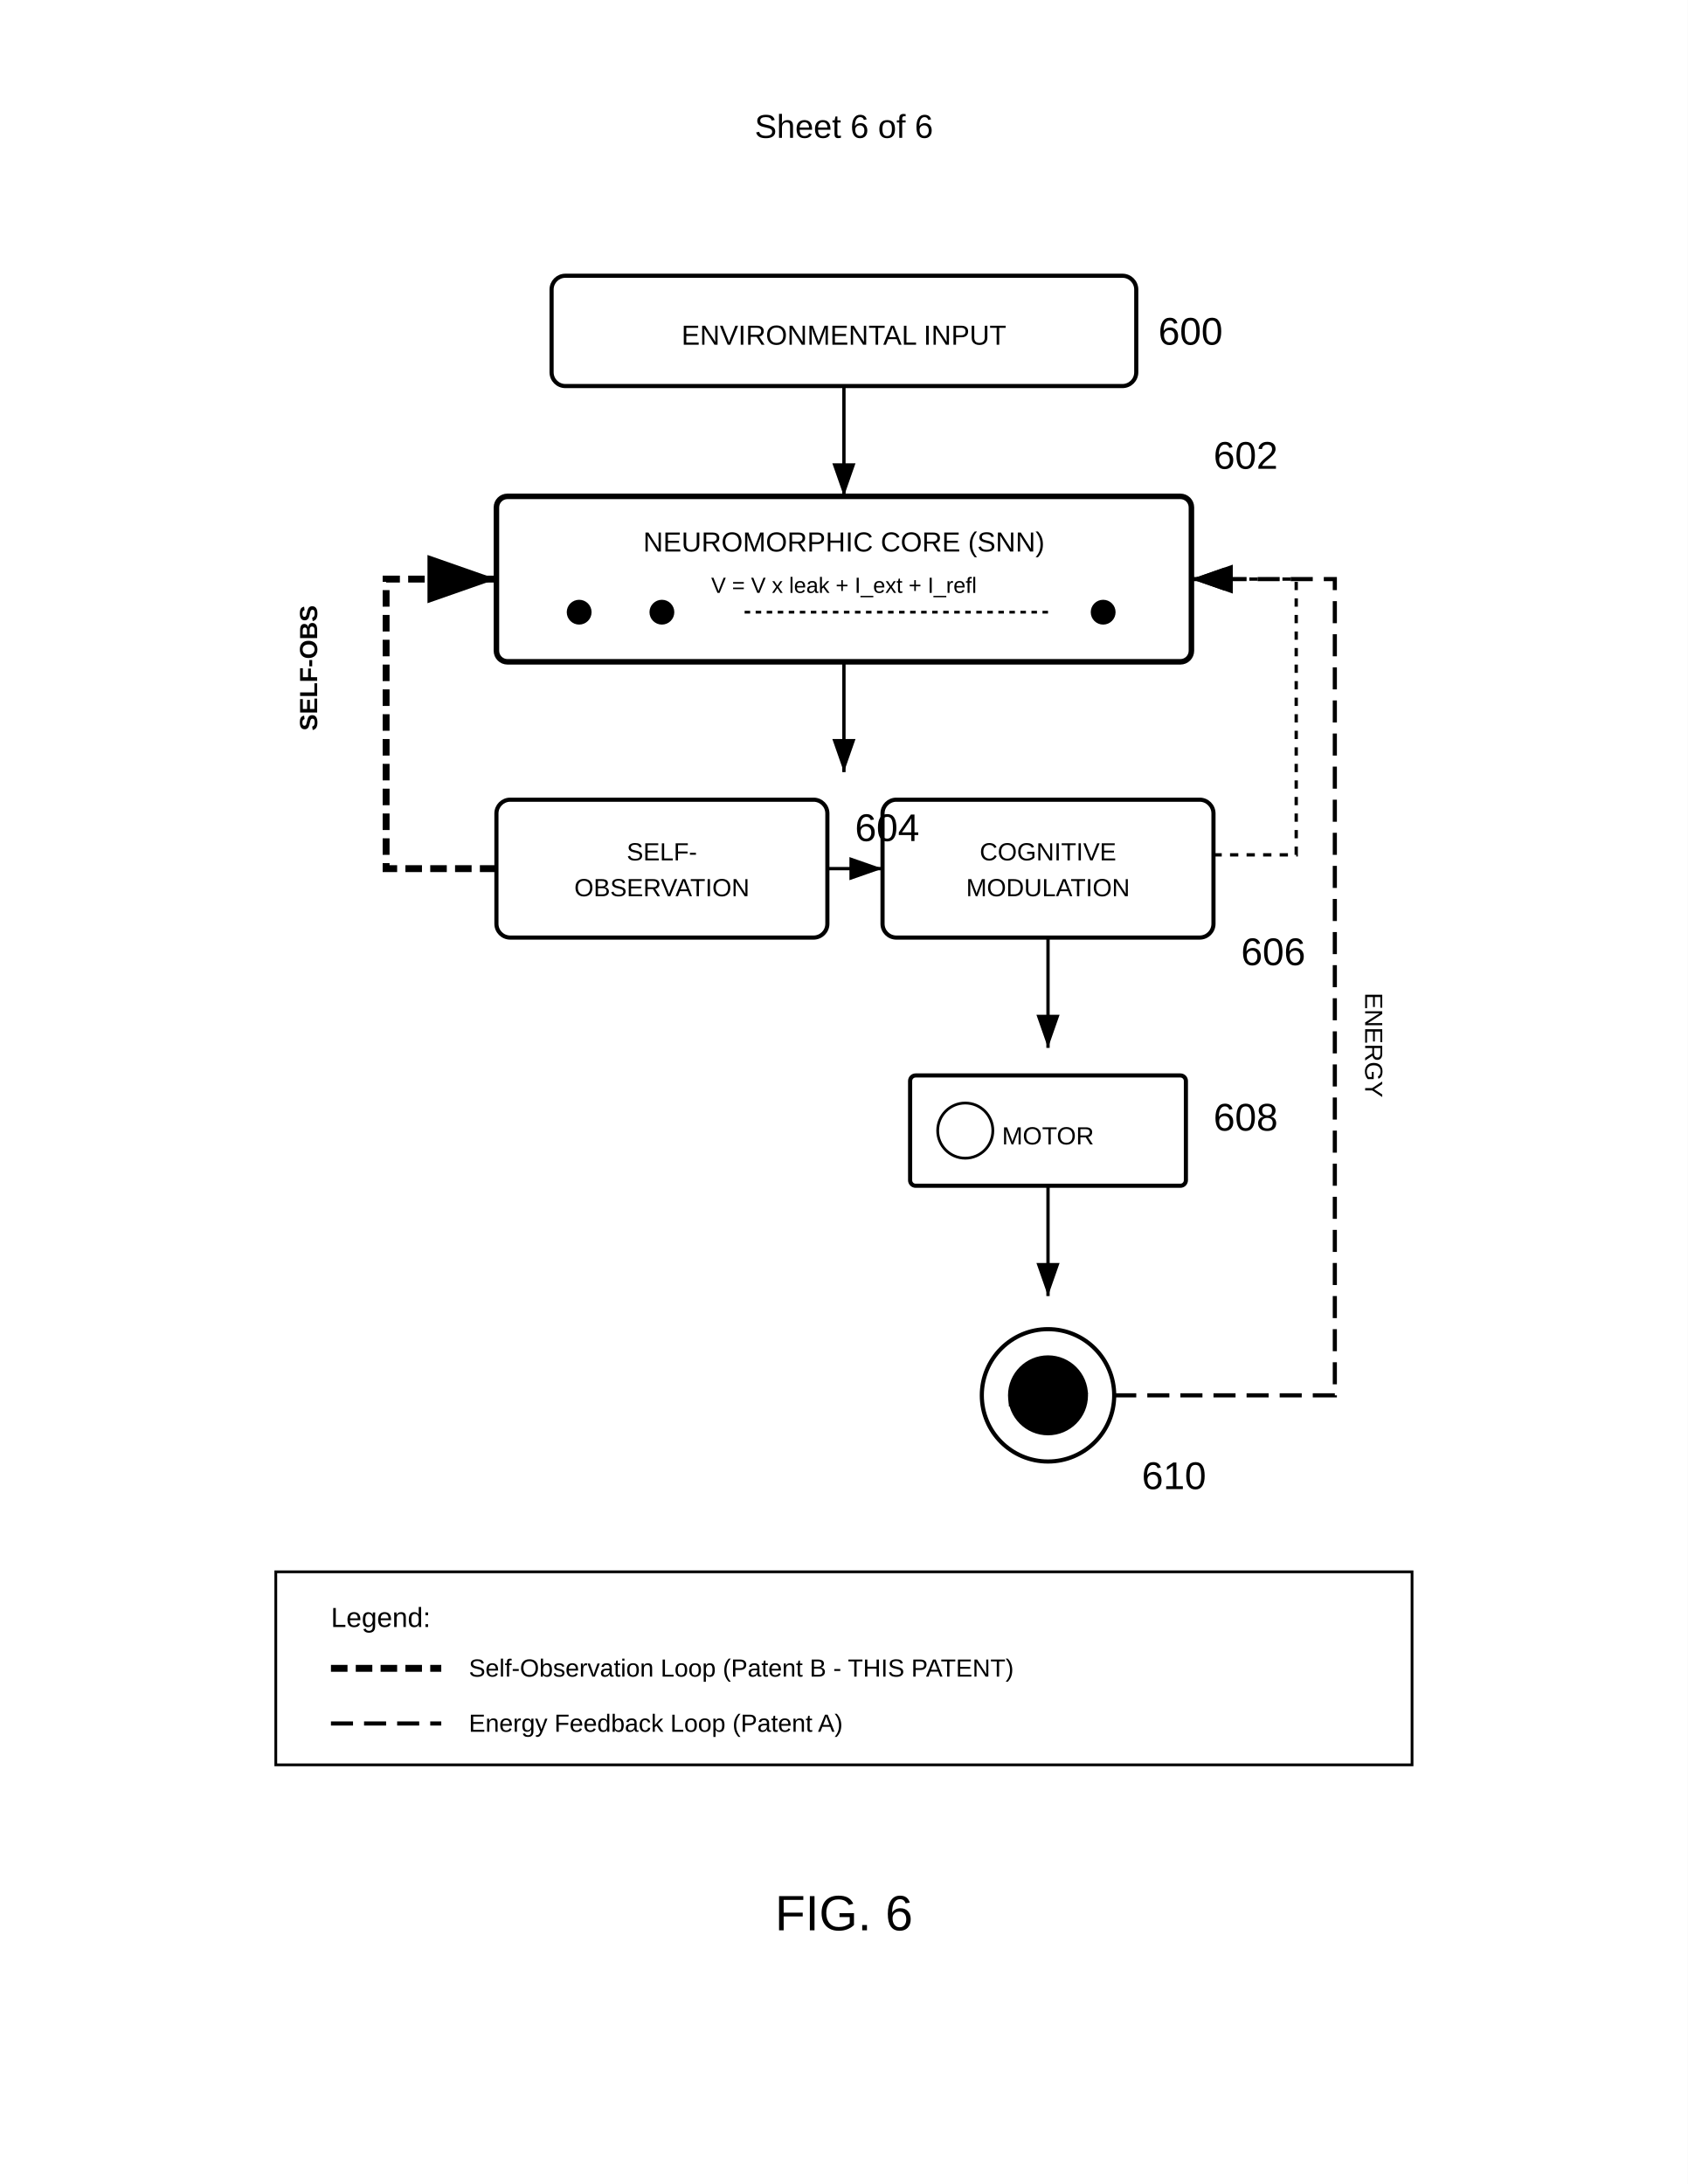
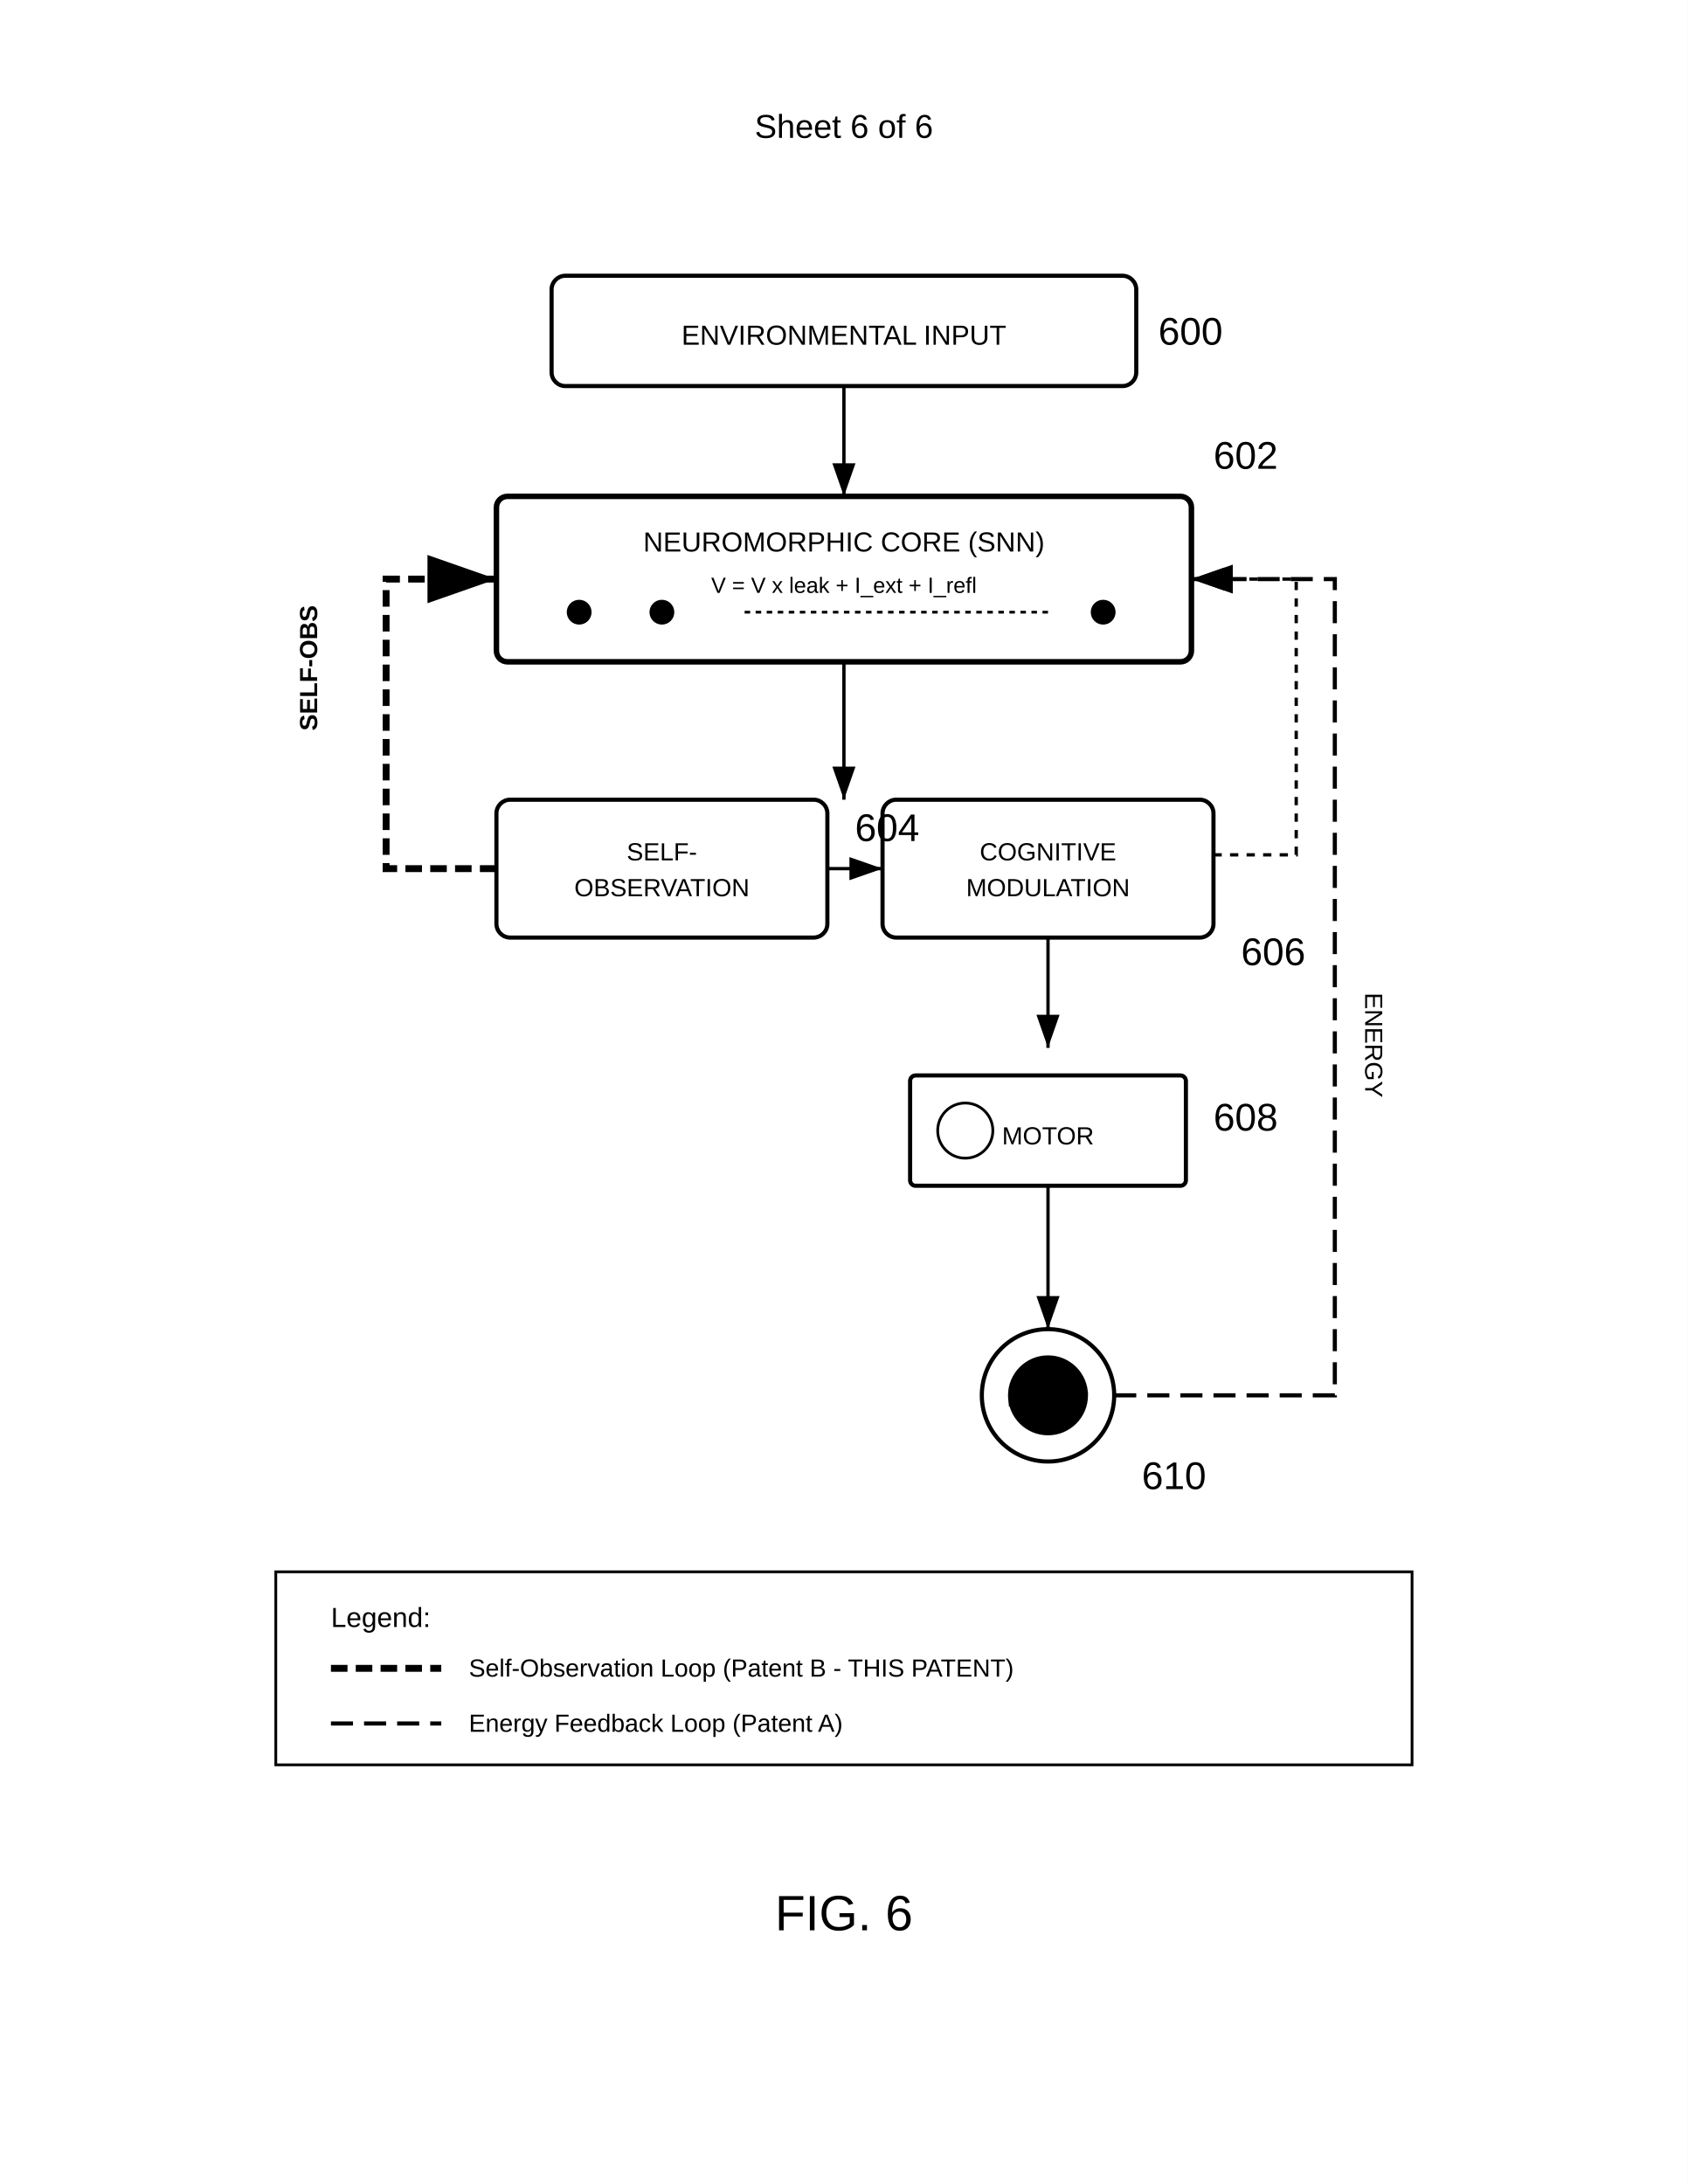
<svg xmlns="http://www.w3.org/2000/svg" width="612" height="792" viewBox="0 0 612 792">
  <rect width="100%" height="100%" fill="#fff" />
  <text x="306" y="50" font-family="Arial" font-size="12" text-anchor="middle" fill="#000">Sheet 6 of 6</text>
  <rect x="200" y="100" width="212" height="40" rx="5" fill="none" stroke="#000" stroke-width="1.5" />
  <text x="306" y="125" font-family="Arial" font-size="10" text-anchor="middle" fill="#000">ENVIRONMENTAL INPUT</text>
  <text x="420" y="125" font-family="Arial" font-size="14" font-weight="normal" fill="#000">600</text>
  <path d="M306 140v40" stroke="#000" stroke-width="1.2" marker-end="url(#arrow)" />
  <g transform="translate(180,180)">
    <rect width="252" height="60" rx="4" ry="4" fill="none" stroke="#000" stroke-width="2" />
    <text x="126" y="20" font-family="Arial" font-size="10" text-anchor="middle" fill="#000">NEUROMORPHIC CORE (SNN)</text>
    <text x="126" y="35" font-family="Arial" font-size="8" text-anchor="middle" fill="#000">V = V x leak + I_ext + I_refl</text>
    <circle cx="30" cy="42" r="4" stroke="#000" />
    <circle cx="60" cy="42" r="4" stroke="#000" />
    <circle cx="220" cy="42" r="4" stroke="#000" />
    <path d="M90 42h110" stroke="#000" stroke-dasharray="2,2" />
    <text x="260" y="-10" font-family="Arial" font-size="14" font-weight="normal" fill="#000">602</text>
  </g>
-   <path d="M306 240v40" stroke="#000" stroke-width="1.2" marker-end="url(#arrow)" />
+   <path d="M306 240v50" stroke="#000" stroke-width="1.2" marker-end="url(#arrow)" />
  <rect x="180" y="290" width="120" height="50" rx="5" fill="none" stroke="#000" stroke-width="1.5" />
  <text x="240" y="312" font-family="Arial" font-size="9" text-anchor="middle" fill="#000">SELF-</text>
  <text x="240" y="325" font-family="Arial" font-size="9" text-anchor="middle" fill="#000">OBSERVATION</text>
  <text x="310" y="305" font-family="Arial" font-size="14" font-weight="normal" fill="#000">604</text>
  <rect x="320" y="290" width="120" height="50" rx="5" fill="none" stroke="#000" stroke-width="1.5" />
  <text x="380" y="312" font-family="Arial" font-size="9" text-anchor="middle" fill="#000">COGNITIVE</text>
  <text x="380" y="325" font-family="Arial" font-size="9" text-anchor="middle" fill="#000">MODULATION</text>
  <text x="450" y="350" font-family="Arial" font-size="14" font-weight="normal" fill="#000">606</text>
  <path d="M300 315h20" stroke="#000" stroke-width="1.2" marker-end="url(#arrow)" />
  <path d="M380 340v40" stroke="#000" stroke-width="1.2" marker-end="url(#arrow)" />
  <g transform="translate(330,390)">
    <rect width="100" height="40" rx="2" fill="none" stroke="#000" stroke-width="1.5" />
    <text x="50" y="25" font-family="Arial" font-size="9" text-anchor="middle" fill="#000">MOTOR</text>
    <circle cx="20" cy="20" r="10" stroke="#000" fill="none" />
    <text x="110" y="20" font-family="Arial" font-size="14" font-weight="normal" fill="#000">608</text>
  </g>
-   <path d="M380 430v40" stroke="#000" stroke-width="1.2" marker-end="url(#arrow)" />
+   <path d="M380 430v52" stroke="#000" stroke-width="1.2" marker-end="url(#arrow)" />
  <g transform="translate(354,480)">
    <circle cx="26" cy="26" r="24" fill="none" stroke="#000" stroke-width="1.5" />
    <circle cx="26" cy="26" r="14" stroke="#000" />
    <text x="26" y="30" font-family="Arial" font-size="7" text-anchor="middle" fill="#000">ENERGY</text>
    <text x="60" y="60" font-family="Arial" font-size="14" font-weight="normal" fill="#000">610</text>
  </g>
  <path d="M180 315h-40V210h40" stroke="#000" stroke-width="2.5" stroke-dasharray="6,3" marker-end="url(#arrow)" fill="none" />
  <text x="115" y="265" font-family="Arial" font-size="9" font-weight="bold" fill="#000" transform="rotate(-90 115 265)">SELF-OBS</text>
  <path d="M404 506h80V210h-52" stroke="#000" stroke-width="1.5" stroke-dasharray="8,4" marker-end="url(#arrow)" fill="none" />
  <text x="495" y="360" font-family="Arial" font-size="9" fill="#000" transform="rotate(90 495 360)">ENERGY</text>
  <path d="M440 310h30V210h-38" stroke="#000" stroke-width="1.2" stroke-dasharray="3,3" marker-end="url(#arrow)" fill="none" />
  <rect x="100" y="570" width="412" height="70" fill="none" stroke="#000" stroke-width="1" />
  <text x="120" y="590" font-family="Arial" font-size="10" fill="#000">Legend:</text>
  <path d="M120 605h40" stroke="#000" stroke-width="2.5" stroke-dasharray="6,3" />
  <text x="170" y="608" font-family="Arial" font-size="9" fill="#000">Self-Observation Loop (Patent B - THIS PATENT)</text>
  <path d="M120 625h40" stroke="#000" stroke-width="1.5" stroke-dasharray="8,4" />
  <text x="170" y="628" font-family="Arial" font-size="9" fill="#000">Energy Feedback Loop (Patent A)</text>
  <defs>
    <marker id="arrow" markerWidth="10" markerHeight="7" refX="10" refY="3.5" orient="auto">
      <polygon points="0 0, 10 3.5, 0 7" fill="#000" />
    </marker>
  </defs>
  <text x="306" y="700" font-family="Arial" font-size="18" font-weight="normal" text-anchor="middle" fill="#000">FIG. 6</text>
</svg>
